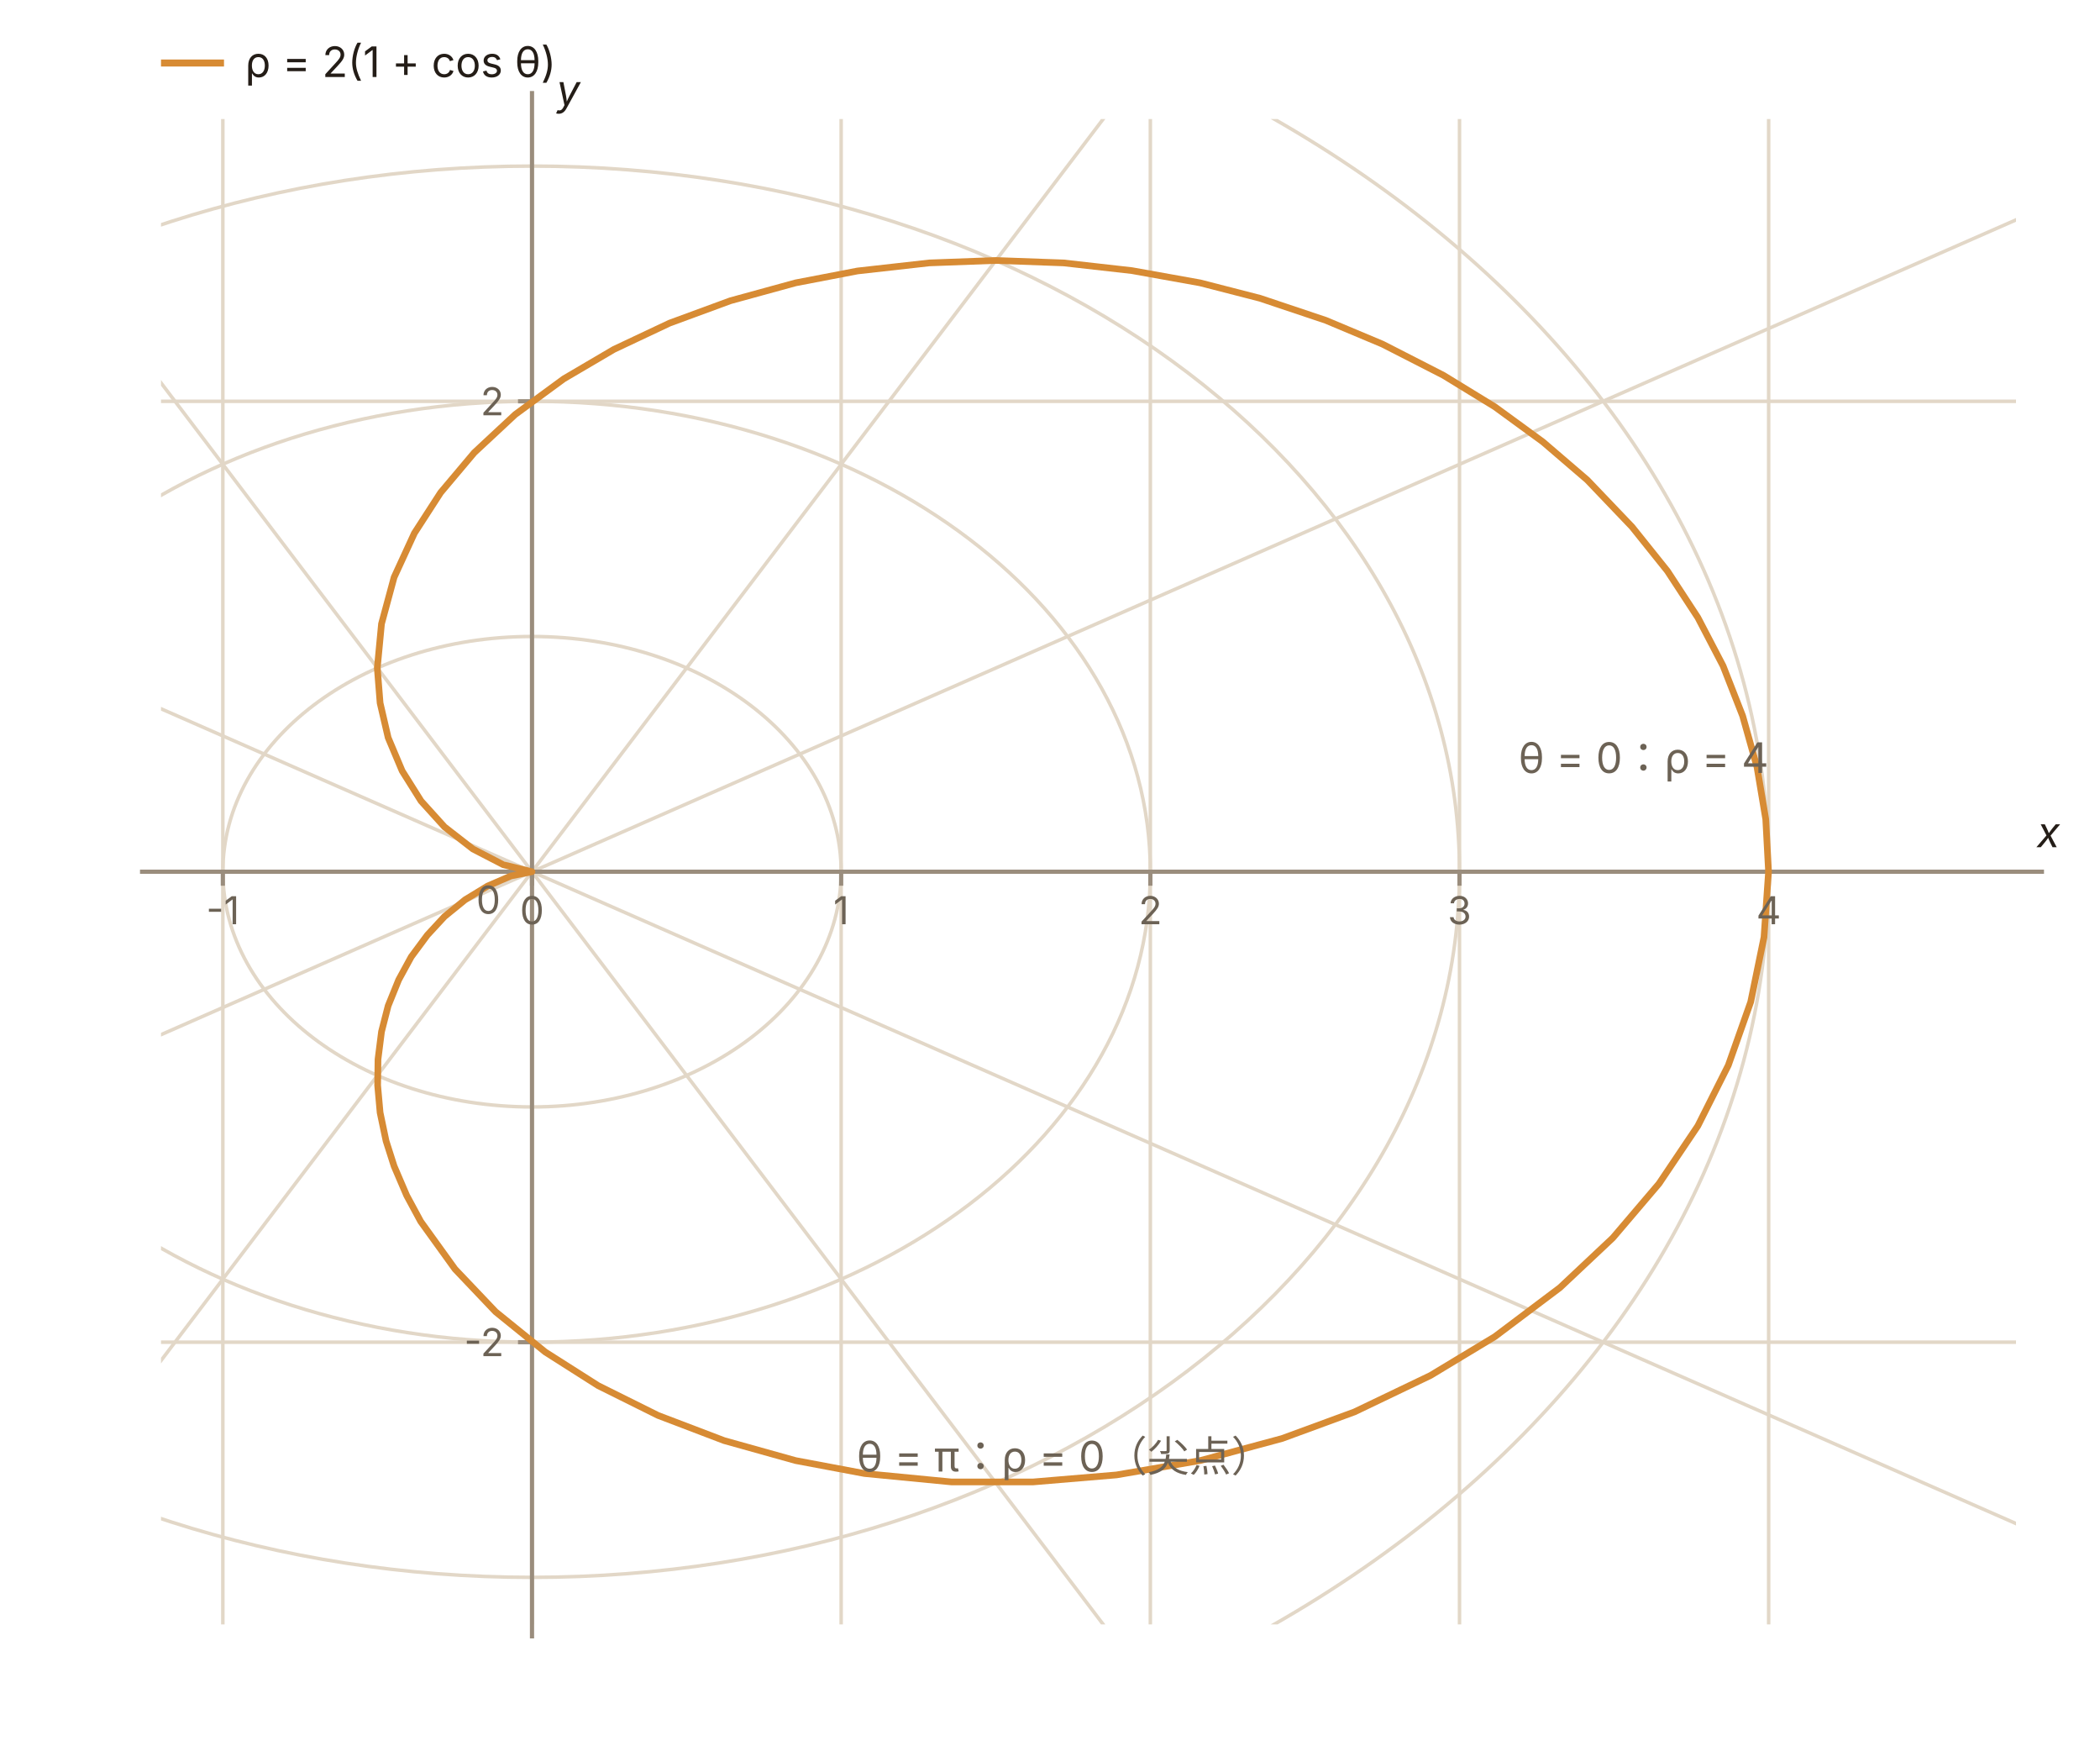
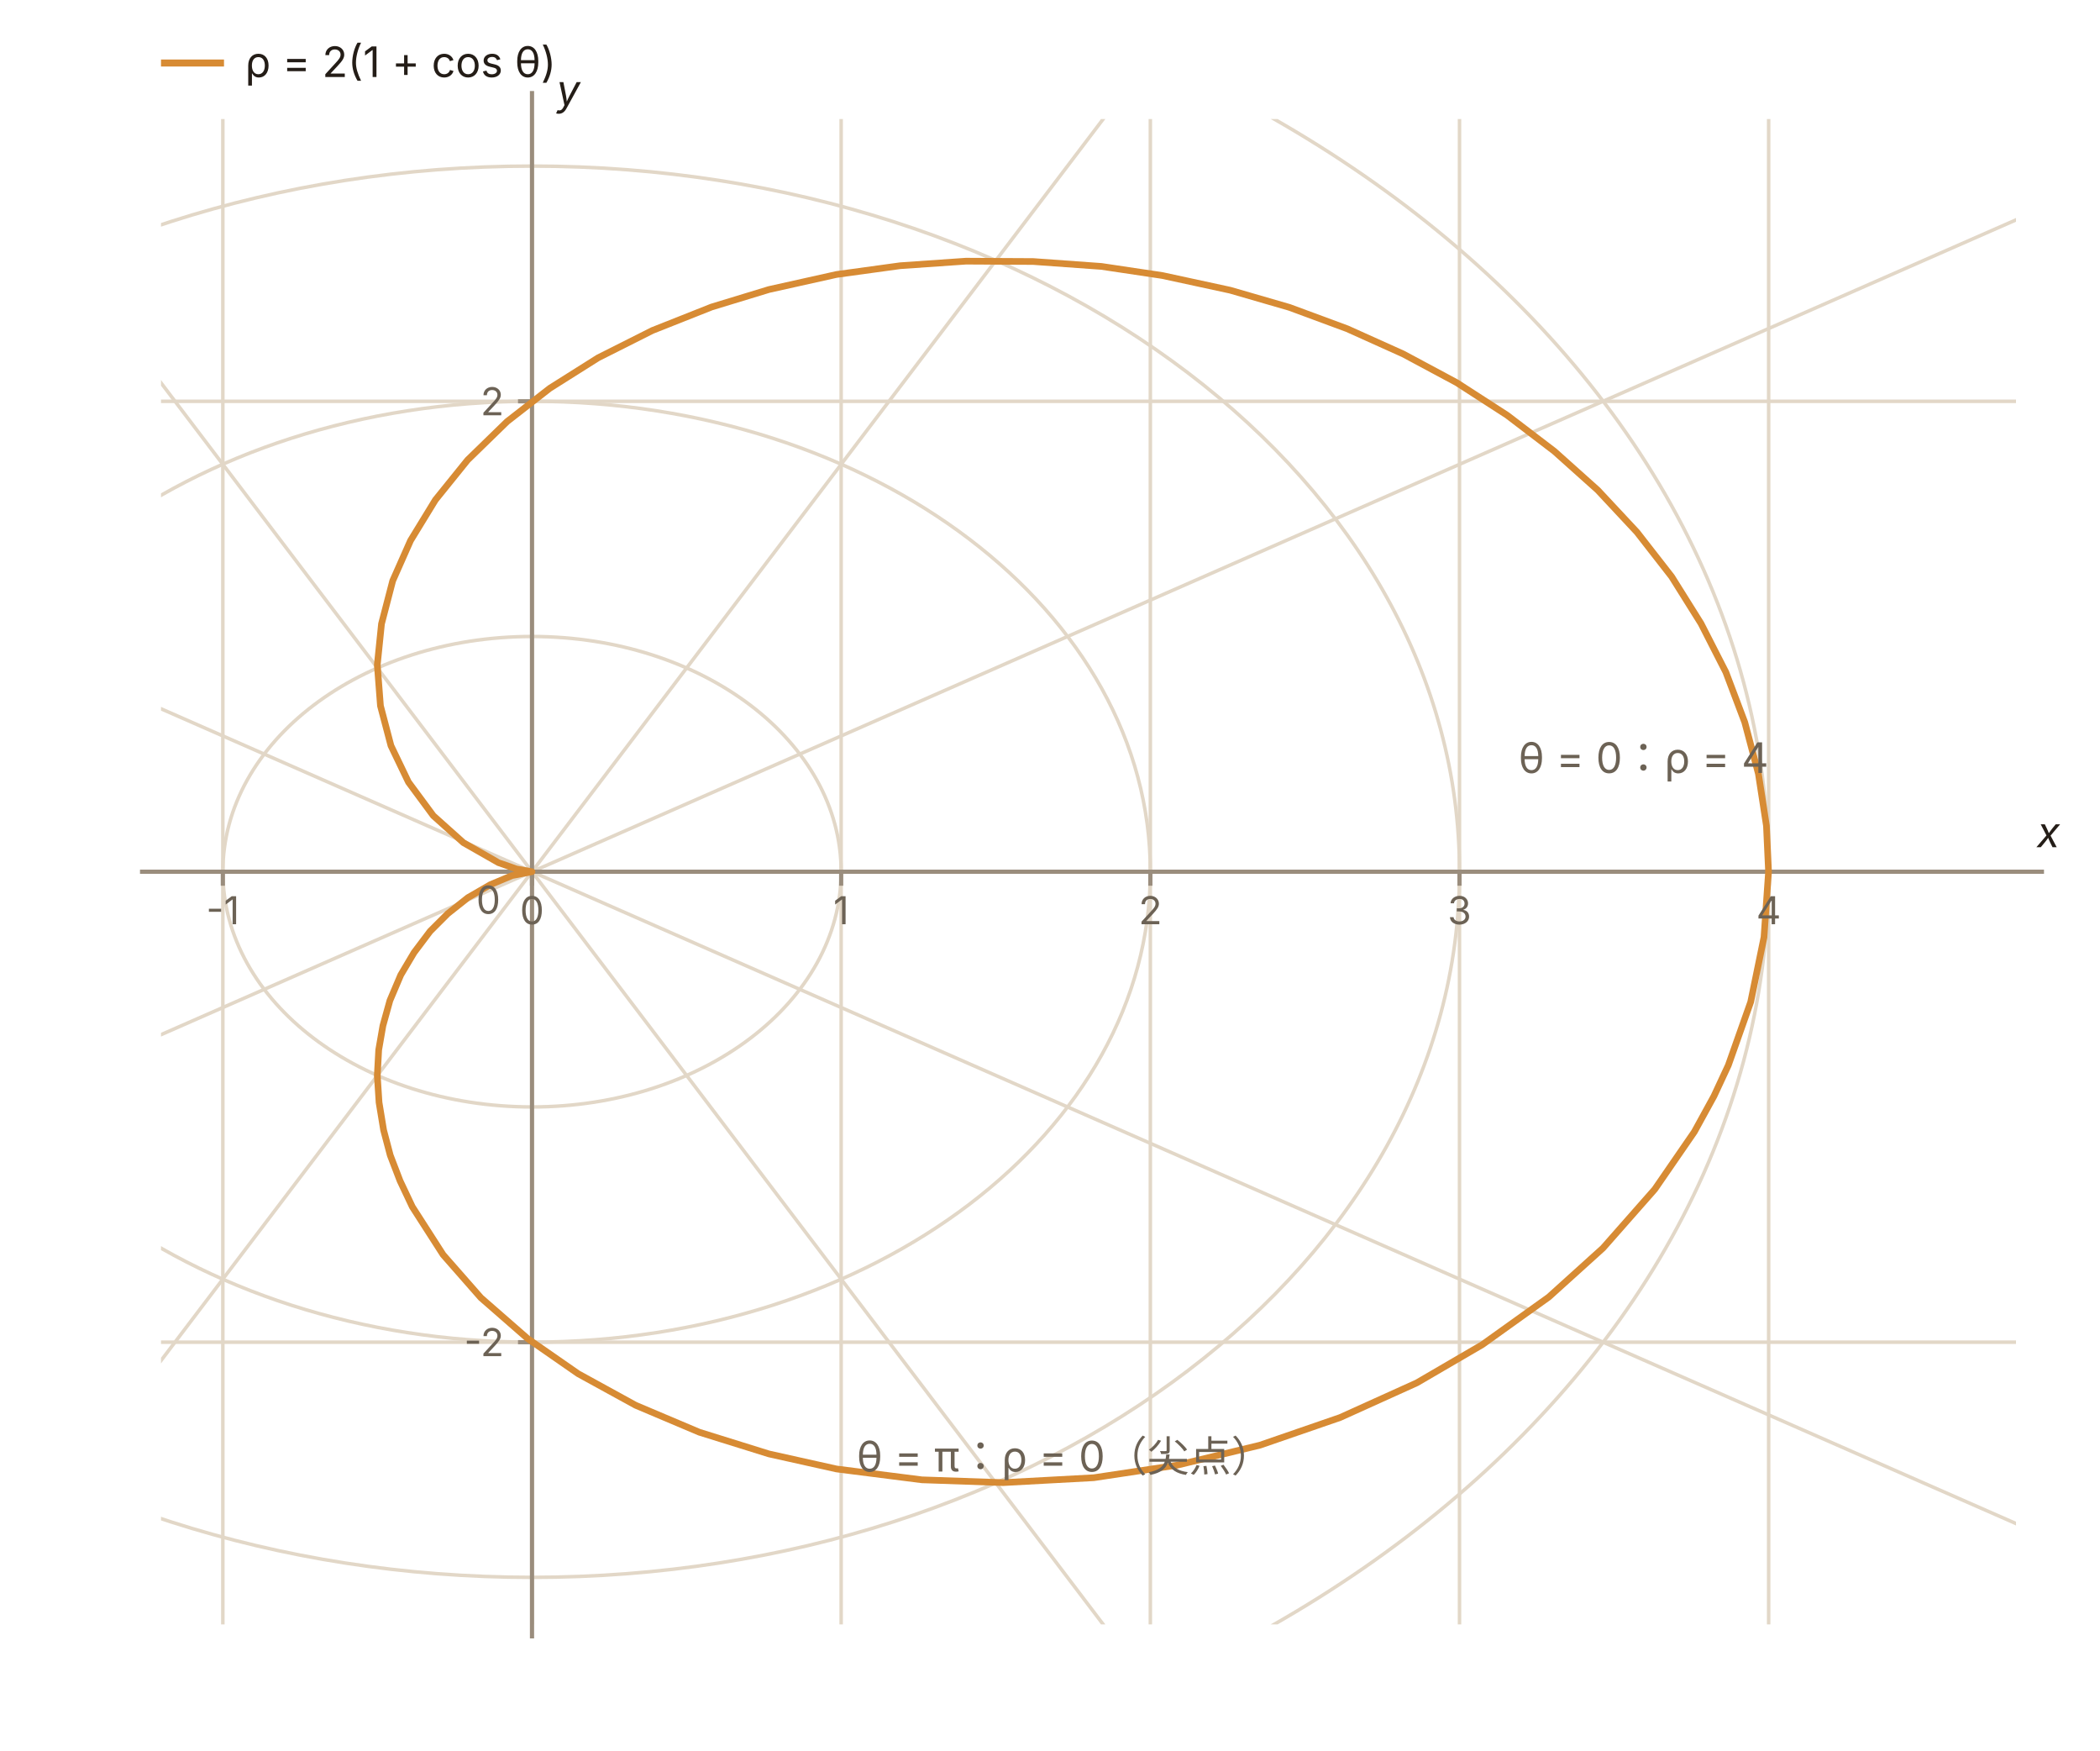
<svg xmlns="http://www.w3.org/2000/svg" viewBox="0 0 600 500" width="600" height="500" role="img" aria-label="心形线 ρ = 2(1 + cos θ) 的图形，画在极坐标网格上">
  <style>svg { font-family: -apple-system, "Segoe UI", "PingFang SC", "Microsoft YaHei", sans-serif; }
  svg .grid line, svg .grid ellipse { stroke: var(--plot-grid, #e2d7c7); stroke-width: 1; fill: none; }
  svg .axis line { stroke: var(--plot-axis, #9a8d7d); stroke-width: 1.2; }
  svg .asym line { stroke: var(--plot-asym, #c2ac92); stroke-width: 1; stroke-dasharray: 5 5; }
  svg .curve { fill: none; stroke-width: 1.9; stroke-linecap: round; stroke-linejoin: round; }
  svg .tick { font-size: 11px; fill: var(--plot-muted, #6c6255); }
  svg .tick--mark { font-size: 12px; font-style: italic; font-weight: 600; fill: var(--plot-ink, #241d17); }
  svg .axisname { font-size: 12px; font-style: italic; fill: var(--plot-ink, #241d17); }
  svg .legend { font-size: 12px; fill: var(--plot-ink, #241d17); }
  svg .figname { font-size: 13px; font-weight: 600; }
  svg .note { font-size: 12px; fill: var(--plot-muted, #6c6255); }
  svg .note[data-color="accent"] { fill: var(--plot-c1, #d78b34); }
  svg .note[data-color="red"] { fill: var(--plot-c2, #c9402e); }
  svg .note[data-color="green"] { fill: var(--plot-c3, #4f9a76); }
  svg .note[data-color="ink"] { fill: var(--plot-ink, #241d17); }</style>
  <defs>
    <clipPath id="clip-hm5-15-cardioid-graph">
      <rect x="46" y="34" width="530" height="430" rx="6" />
    </clipPath>
  </defs>
  <rect x="46" y="34" width="530" height="430" fill="none" rx="6" />
  <g class="grid" clip-path="url(#clip-hm5-15-cardioid-graph)">
    <line x1="63.67" y1="34" x2="63.67" y2="464" />
    <line x1="152" y1="34" x2="152" y2="464" />
    <line x1="240.33" y1="34" x2="240.33" y2="464" />
    <line x1="328.67" y1="34" x2="328.67" y2="464" />
    <line x1="417" y1="34" x2="417" y2="464" />
    <line x1="505.33" y1="34" x2="505.33" y2="464" />
    <line x1="46" y1="383.38" x2="576" y2="383.38" />
    <line x1="46" y1="249" x2="576" y2="249" />
    <line x1="46" y1="114.63" x2="576" y2="114.63" />
    <ellipse cx="152" cy="249" rx="88.33" ry="67.19" />
    <ellipse cx="152" cy="249" rx="176.67" ry="134.38" />
    <ellipse cx="152" cy="249" rx="265" ry="201.56" />
    <ellipse cx="152" cy="249" rx="353.33" ry="268.75" />
    <line x1="152" y1="249" x2="1282.67" y2="249" />
    <line x1="152" y1="249" x2="1131.19" y2="-181" />
    <line x1="152" y1="249" x2="717.33" y2="-495.78" />
    <line x1="152" y1="249" x2="152" y2="-611" />
    <line x1="152" y1="249" x2="-413.33" y2="-495.78" />
    <line x1="152" y1="249" x2="-827.19" y2="-181" />
    <line x1="152" y1="249" x2="-978.67" y2="249" />
    <line x1="152" y1="249" x2="-827.19" y2="679" />
    <line x1="152" y1="249" x2="-413.33" y2="993.78" />
    <line x1="152" y1="249" x2="152" y2="1109" />
    <line x1="152" y1="249" x2="717.33" y2="993.78" />
    <line x1="152" y1="249" x2="1131.19" y2="679" />
  </g>
  <g class="asym" clip-path="url(#clip-hm5-15-cardioid-graph)" />
  <g class="axis">
    <line x1="40" y1="249" x2="584" y2="249" />
    <line x1="152" y1="468" x2="152" y2="26" />
    <line x1="63.67" y1="249" x2="63.67" y2="253" />
    <line x1="152" y1="249" x2="152" y2="253" />
    <line x1="240.33" y1="249" x2="240.33" y2="253" />
    <line x1="328.67" y1="249" x2="328.67" y2="253" />
    <line x1="417" y1="249" x2="417" y2="253" />
    <line x1="505.33" y1="249" x2="505.33" y2="253" />
    <line x1="152" y1="383.38" x2="148" y2="383.38" />
    <line x1="152" y1="114.63" x2="148" y2="114.63" />
  </g>
  <g clip-path="url(#clip-hm5-15-cardioid-graph)">
-     <path d="M505.3 249 L504.5 234 L502 219.1 L497.9 204.5 L492.3 190.2 L485.1 176.4 L476.4 163.1 L466.3 150.5 L453.5 137.1 L440.8 126.2 L427.1 116.2 L412.4 107.2 L395 98.3 L378.8 91.5 L360 85.2 L342.9 80.8 L323.4 77.3 L303.9 75.1 L284.5 74.4 L265.5 75.1 L245 77.4 L227.3 80.8 L208.7 85.9 L191.3 92.3 L175.4 99.8 L161.1 108.2 L147.2 118.4 L135.5 129.3 L125.9 140.7 L118.4 152.3 L112.6 164.9 L109 178.2 L107.8 190.8 L108.6 200.8 L110.9 210.7 L114.9 220.2 L120.3 228.8 L127 236.2 L135.1 242.5 L143.8 247 L152 249 L146 250.2 L139.3 253.1 L132.9 257 L127 261.8 L122.1 267.1 L117.5 273.3 L113.9 279.9 L110.9 287.3 L109 294.7 L108 302.6 L107.9 310 L108.6 317.8 L110.3 325.9 L112.6 333.1 L116.2 341.5 L120.2 348.9 L130 362.5 L141.6 374.7 L155.8 386.2 L170.9 395.8 L188 404.3 L206.9 411.5 L227.3 417.2 L247 420.9 L271.8 423.3 L295.2 423.3 L319 421.3 L342.9 417.2 L366.3 410.9 L387 403.3 L408.7 392.9 L427.1 381.8 L445.7 367.8 L460.8 353.6 L474 338.1 L485.1 321.6 L493.8 304.3 L500.2 286.2 L504 267.7 L505.3 249" class="curve" stroke="var(--plot-c1, #d78b34)" />
+     <path d="M505.3 249 L504.7 235.9 L502.4 221 L498.5 206.3 L493.1 192 L486 178.1 L477.6 164.7 L467.7 152 L456.5 140 L444.1 128.9 L430.6 118.6 L416.2 109.3 L400.9 101.1 L384.9 93.9 L368.4 87.8 L351.5 82.9 L332.1 78.7 L314.7 76.1 L295.2 74.7 L276 74.6 L257.2 75.9 L239 78.4 L219.7 82.7 L203.3 87.7 L186.4 94.4 L170.9 102.2 L157.1 110.9 L144.9 120.4 L133.6 131.4 L124.4 142.8 L117.3 154.4 L112.2 165.9 L109 178.2 L107.8 189.9 L108.7 201.6 L111.7 213 L116.7 223.4 L123.8 233 L132.4 240.7 L142.4 246.4 L147.5 248.2 L152 249 L146.3 250.1 L140.1 252.7 L133.7 256.4 L127.9 261 L122.9 266 L118.3 272.1 L114.5 278.5 L111.4 285.8 L109.4 293 L108.2 299.9 L107.8 307.2 L108.3 314.9 L109.6 322.8 L111.5 330 L114.3 337.3 L117.8 344.7 L126.6 358.4 L137.4 370.7 L150.8 382.4 L165.2 392.4 L181.6 401.4 L199.8 409.1 L219.7 415.3 L239 419.6 L263.4 422.7 L286.6 423.5 L312.5 422.1 L336.4 418.5 L360 412.8 L382.9 404.9 L404.8 395 L423.5 384.1 L442.5 370.5 L458 356.5 L472.8 339.7 L484.1 323.3 L489.7 313.1 L493.8 304.3 L500.2 286.2 L504 267.7 L505.3 249" class="curve" stroke="var(--plot-c1, #d78b34)" />
  </g>
  <g>
    <text class="tick" x="63.67" y="264" text-anchor="middle">-1</text>
    <text class="tick" x="152" y="264" text-anchor="middle">0</text>
    <text class="tick" x="240.33" y="264" text-anchor="middle">1</text>
    <text class="tick" x="328.67" y="264" text-anchor="middle">2</text>
    <text class="tick" x="417" y="264" text-anchor="middle">3</text>
    <text class="tick" x="505.33" y="264" text-anchor="middle">4</text>
    <text class="tick" x="144" y="387.38" text-anchor="end">-2</text>
    <text class="tick" x="143" y="261" text-anchor="end">0</text>
    <text class="tick" x="144" y="118.63" text-anchor="end">2</text>
    <text class="axisname" x="582" y="242">x</text>
    <text class="axisname" x="159" y="30">y</text>
  </g>
  <g />
  <g>
    <text class="note" data-color="muted" x="505.33" y="220.78" text-anchor="end">θ = 0：ρ = 4</text>
    <text class="note" data-color="muted" x="244.75" y="420.33" text-anchor="start">θ = π：ρ = 0（尖点）</text>
  </g>
  <g />
  <g>
    <line x1="46" y1="18" x2="64" y2="18" stroke="var(--plot-c1, #d78b34)" stroke-width="2" />
    <text class="legend" x="70" y="22">ρ = 2(1 + cos θ)</text>
  </g>
</svg>
